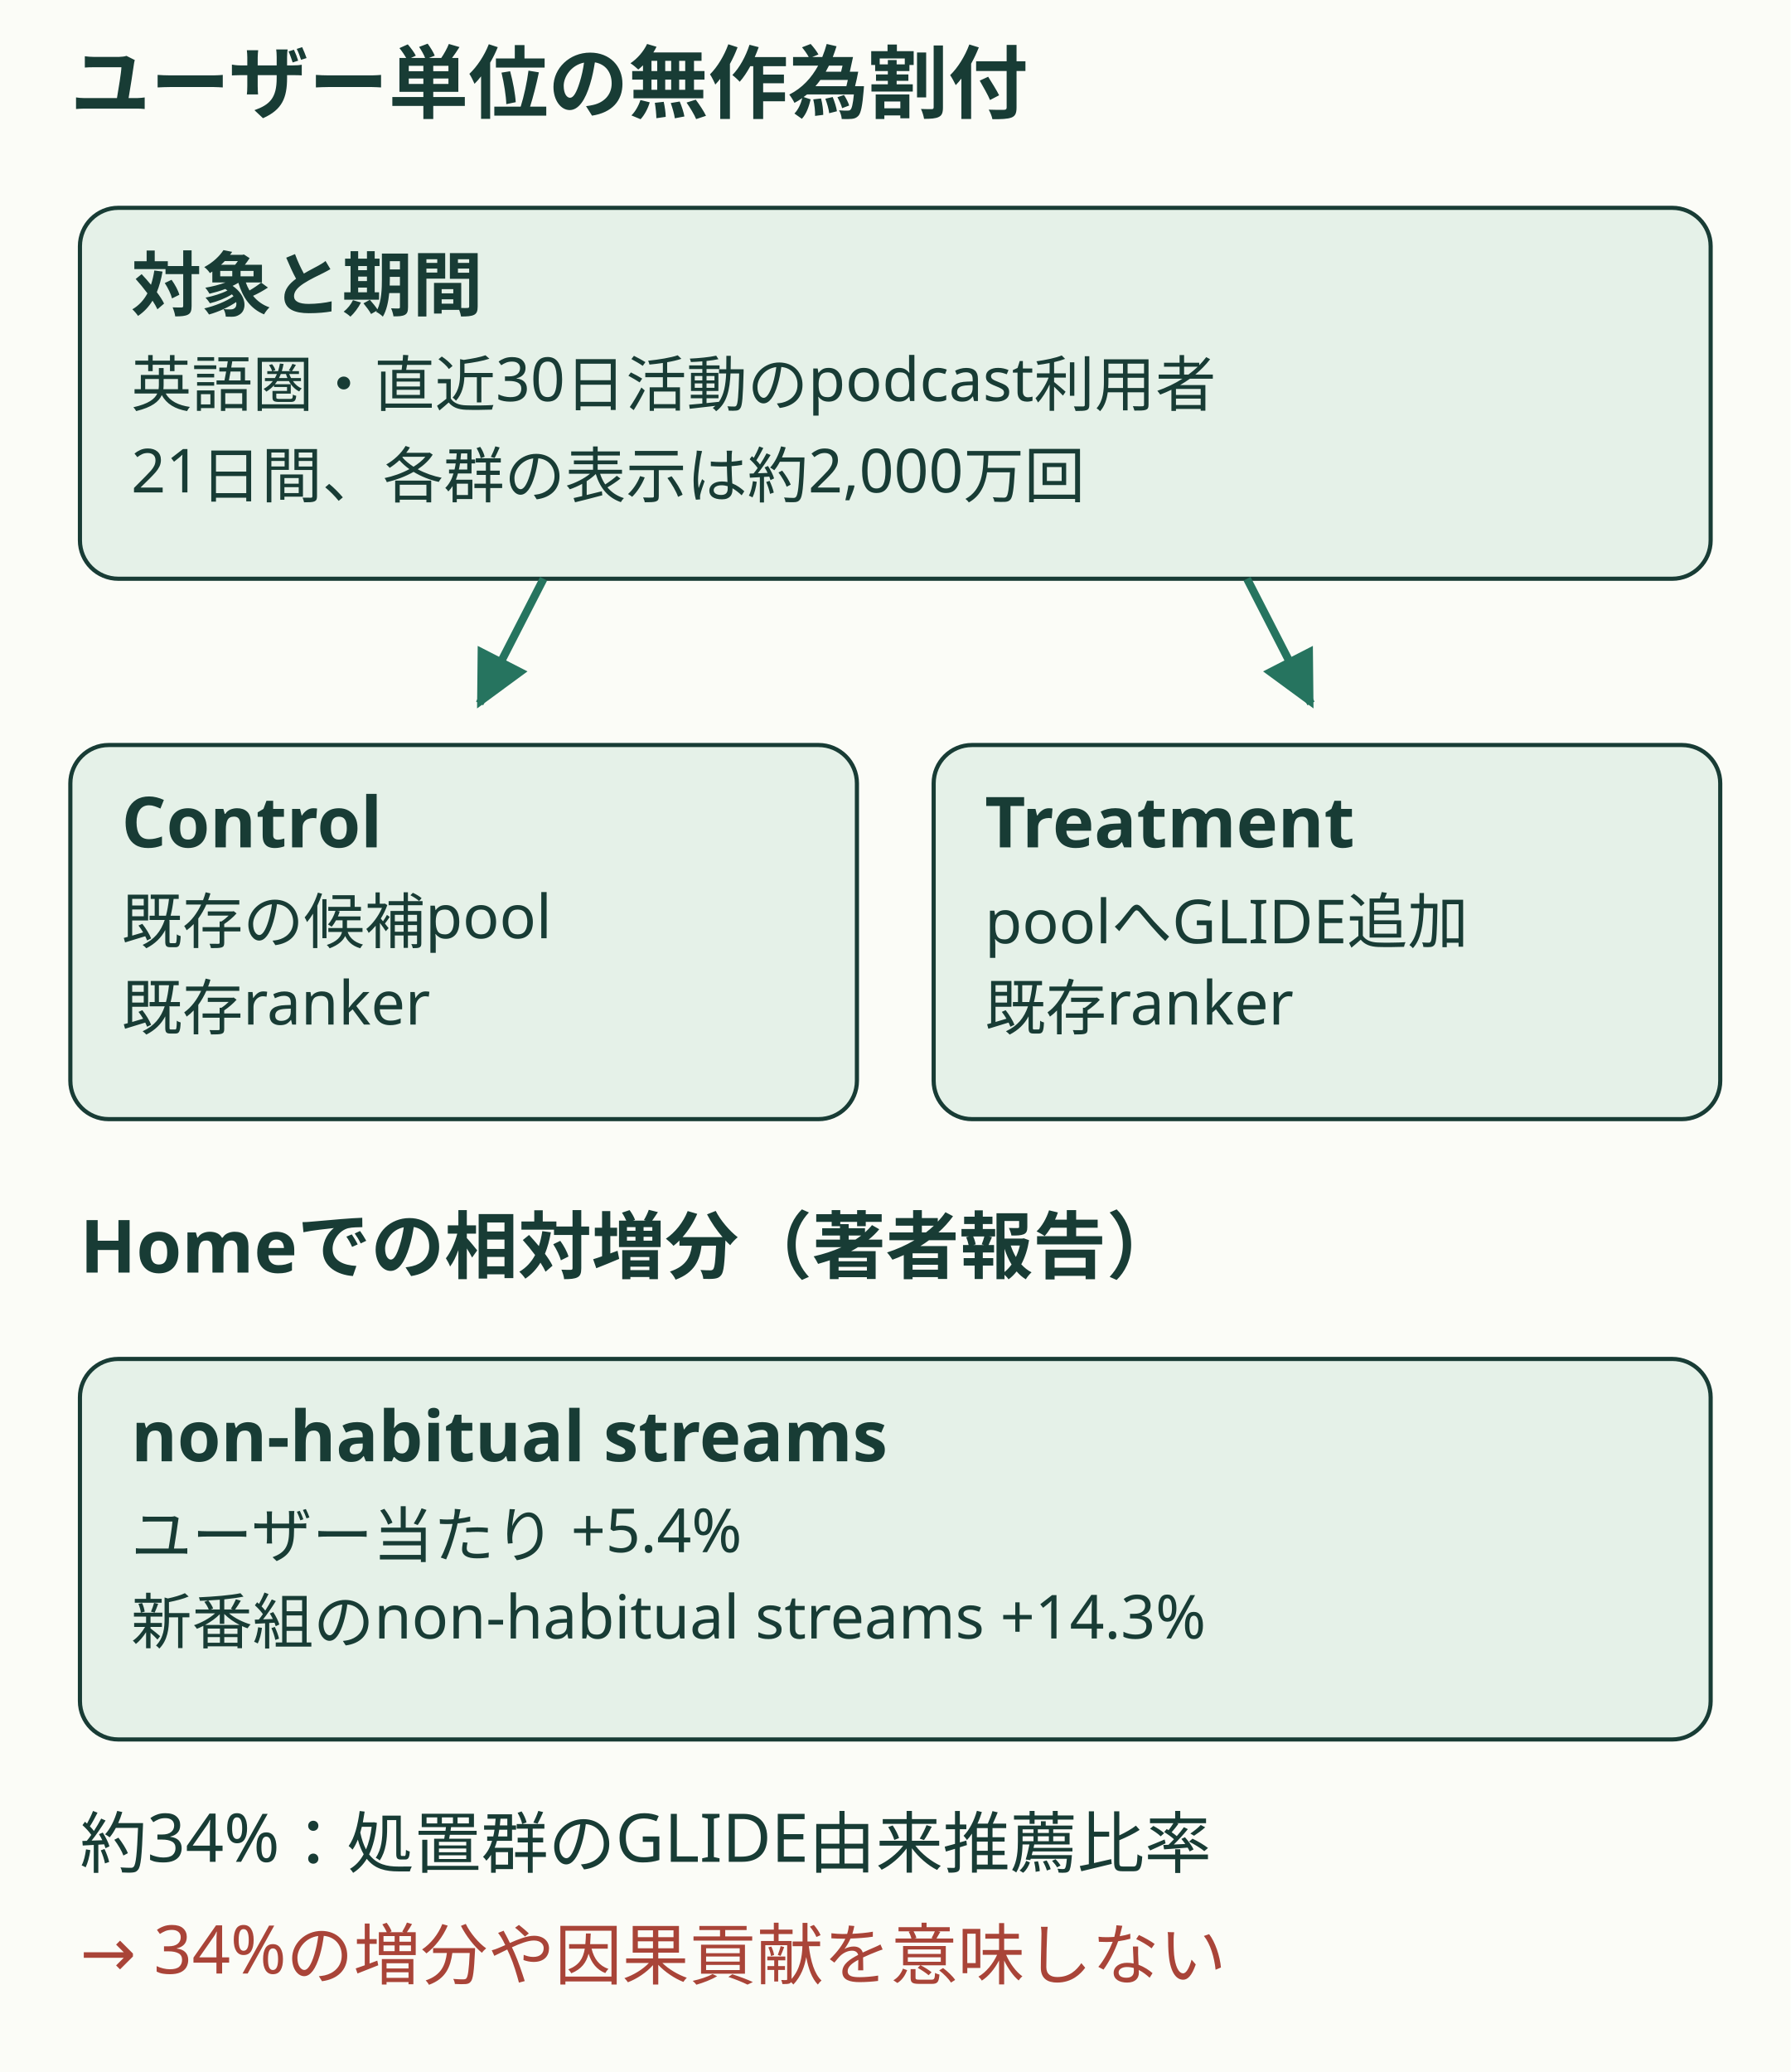
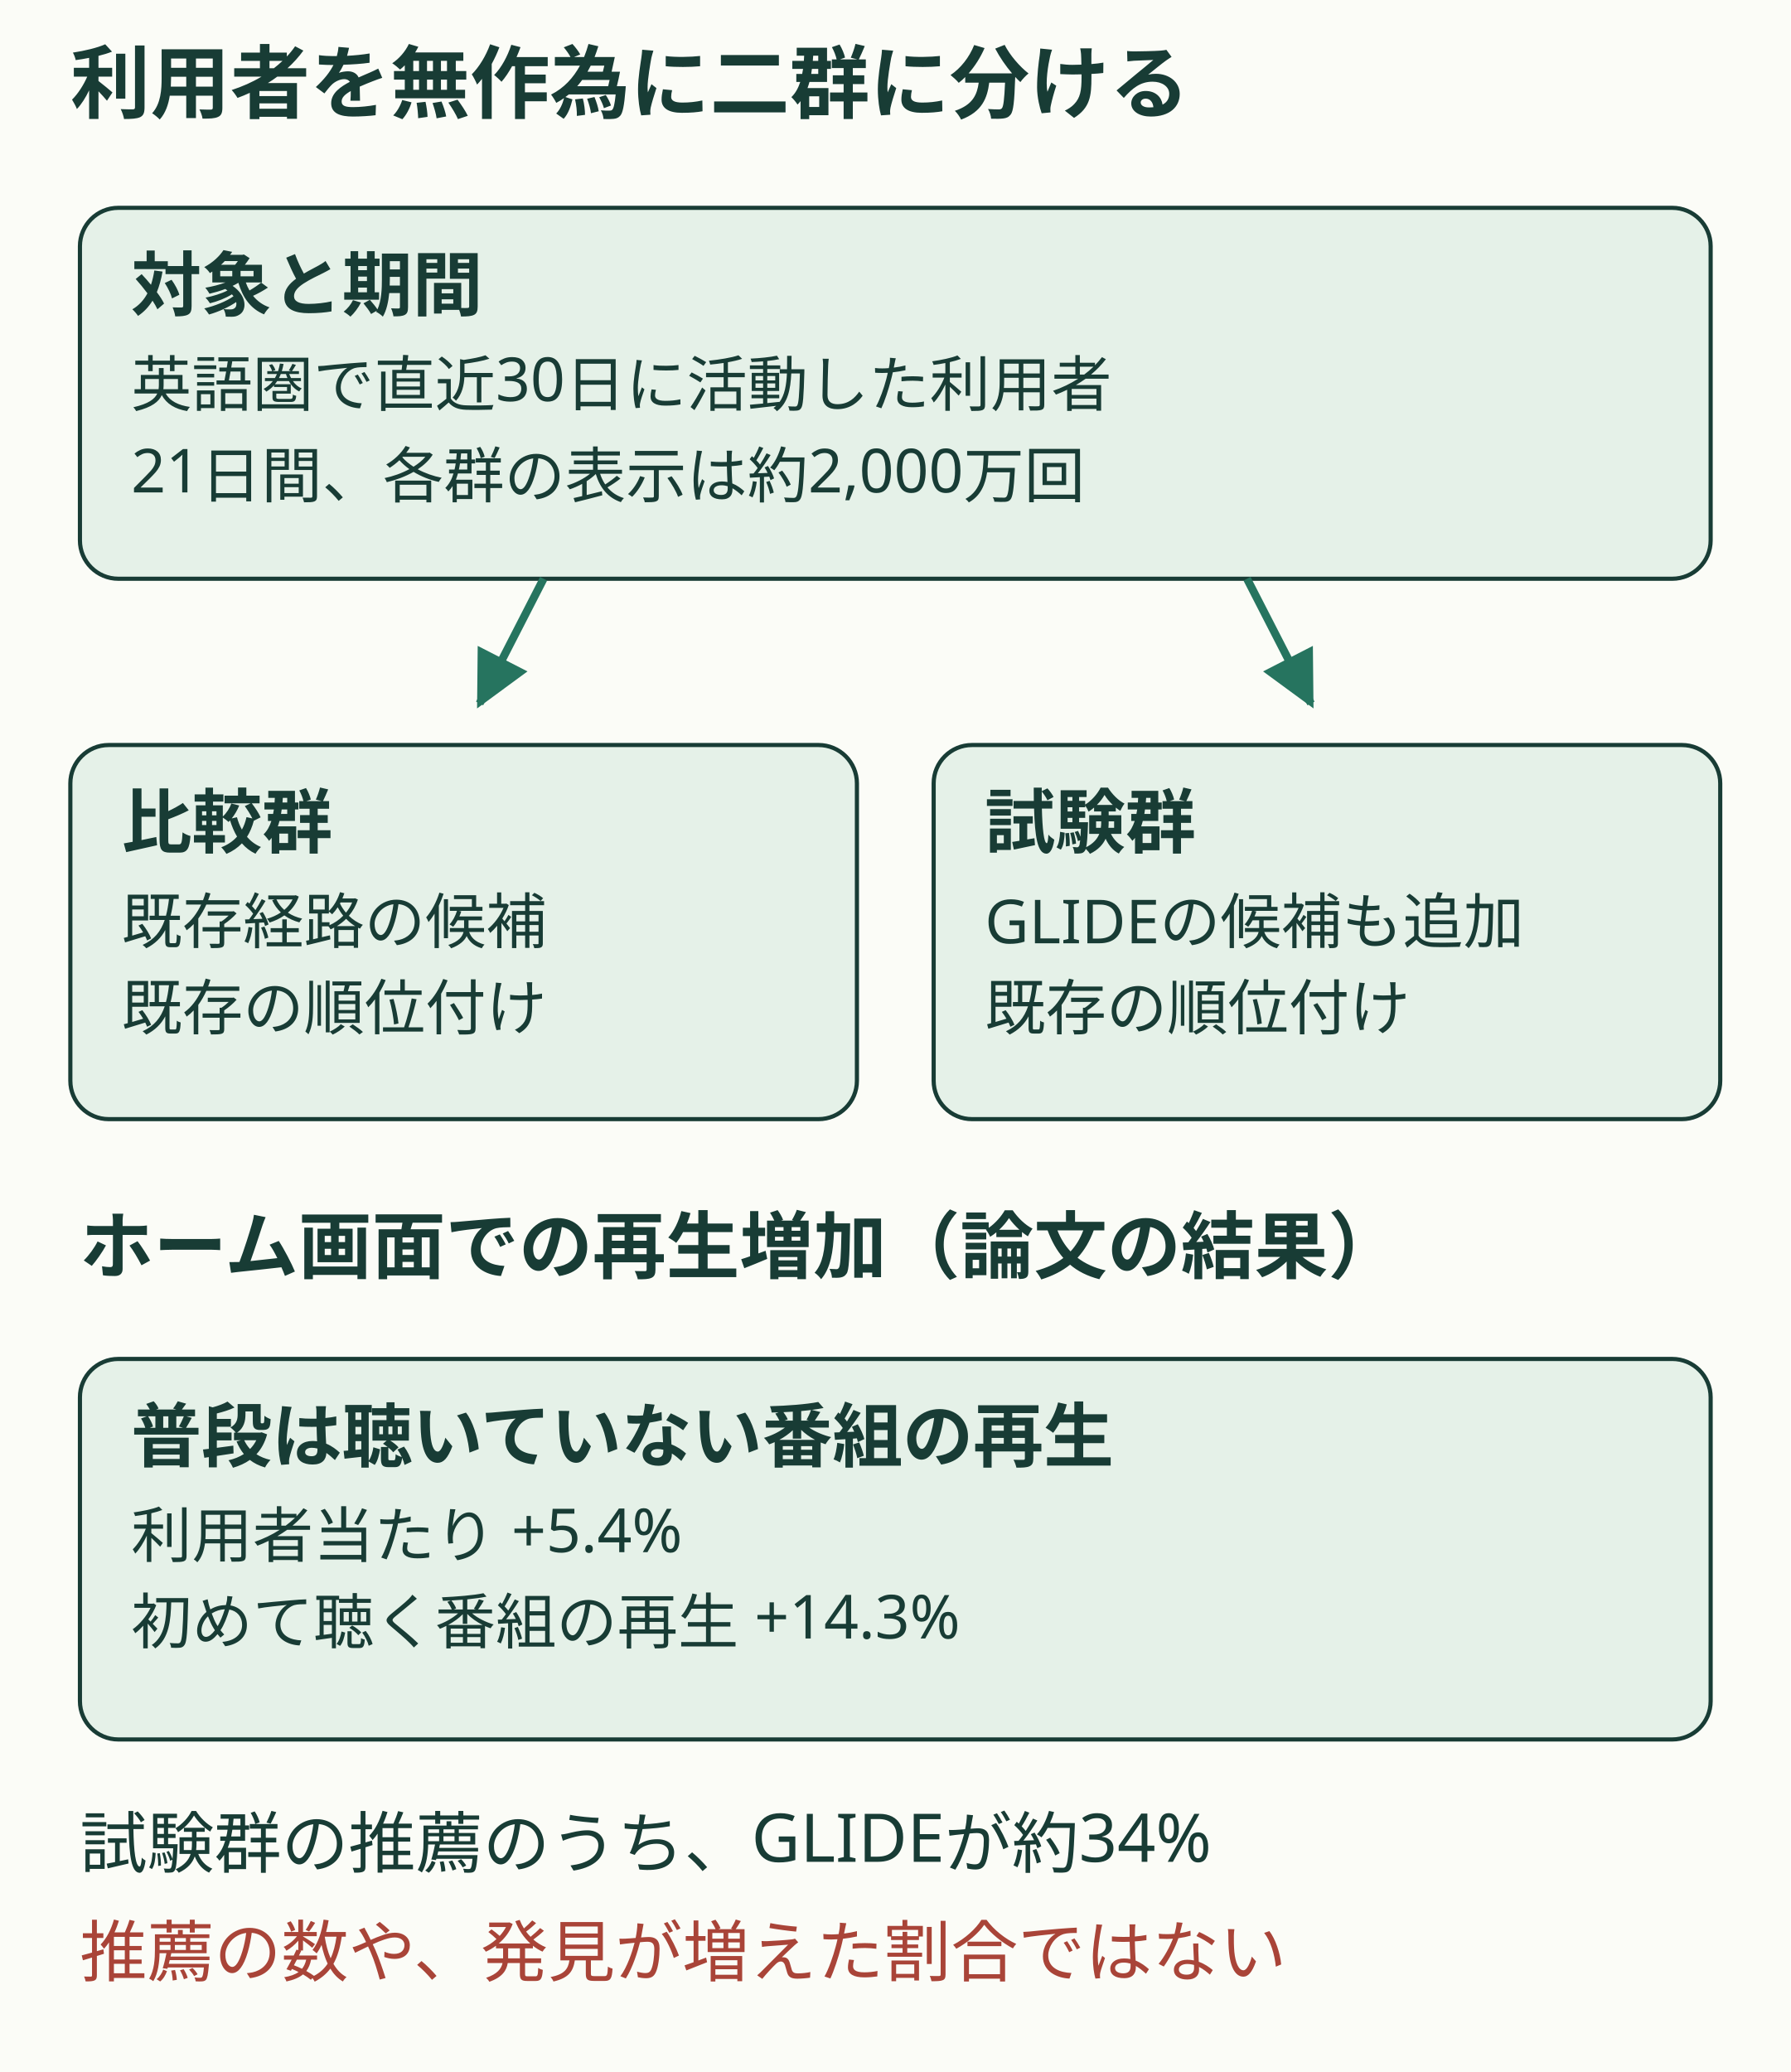
<svg xmlns="http://www.w3.org/2000/svg" viewBox="0 0 560 648" role="img" aria-labelledby="title desc">
  <defs>
    <marker id="arr" viewBox="0 0 10 10" refX="9" refY="5" markerWidth="7" markerHeight="7" orient="auto-start-reverse">
      <path d="M0 0 L10 5 L0 10 Z" fill="#26745f" />
    </marker>
  </defs>
  <rect width="560" height="648" fill="#fbfcf7" />
  <g font-family="sans-serif">
-     <text x="22" y="35" font-size="25" fill="#183c35" font-weight="bold">ユーザー単位の無作為割付</text>
+     <text x="22" y="35" font-size="25" fill="#183c35" font-weight="bold">利用者を無作為に二群に分ける</text>
    <rect x="25" y="65" width="510" height="116" rx="12" fill="#e5f1e8" stroke="#183c35" stroke-width="1.3" />
    <text x="41" y="97" font-size="22" fill="#183c35" font-weight="bold">対象と期間</text>
-     <text x="41" y="127" font-size="19" fill="#183c35" font-weight="normal">英語圏・直近30日活動のpodcast利用者</text>
+     <text x="41" y="127" font-size="19" fill="#183c35" font-weight="normal">英語圏で直近30日に活動した利用者</text>
    <text x="41" y="154" font-size="19" fill="#183c35" font-weight="normal">21日間、各群の表示は約2,000万回</text>
    <path d="M170,181 L150,220" stroke="#26745f" stroke-width="2.5" fill="none" marker-end="url(#arr)" />
    <path d="M390,181 L410,220" stroke="#26745f" stroke-width="2.5" fill="none" marker-end="url(#arr)" />
    <rect x="22" y="233" width="246" height="117" rx="12" fill="#e5f1e8" stroke="#183c35" stroke-width="1.3" />
-     <text x="38" y="265" font-size="22" fill="#183c35" font-weight="bold">Control</text>
-     <text x="38" y="295" font-size="19" fill="#183c35" font-weight="normal">既存の候補pool</text>
-     <text x="38" y="322" font-size="19" fill="#183c35" font-weight="normal">既存ranker</text>
+     <text x="38" y="265" font-size="22" fill="#183c35" font-weight="bold">比較群</text>
+     <text x="38" y="295" font-size="19" fill="#183c35" font-weight="normal">既存経路の候補</text>
+     <text x="38" y="322" font-size="19" fill="#183c35" font-weight="normal">既存の順位付け</text>
    <rect x="292" y="233" width="246" height="117" rx="12" fill="#e5f1e8" stroke="#183c35" stroke-width="1.3" />
-     <text x="308" y="265" font-size="22" fill="#183c35" font-weight="bold">Treatment</text>
-     <text x="308" y="295" font-size="19" fill="#183c35" font-weight="normal">poolへGLIDE追加</text>
-     <text x="308" y="322" font-size="19" fill="#183c35" font-weight="normal">既存ranker</text>
-     <text x="25" y="398" font-size="23" fill="#183c35" font-weight="bold">Homeでの相対増分（著者報告）</text>
+     <text x="308" y="265" font-size="22" fill="#183c35" font-weight="bold">試験群</text>
+     <text x="308" y="295" font-size="19" fill="#183c35" font-weight="normal">GLIDEの候補も追加</text>
+     <text x="308" y="322" font-size="19" fill="#183c35" font-weight="normal">既存の順位付け</text>
+     <text x="25" y="398" font-size="23" fill="#183c35" font-weight="bold">ホーム画面での再生増加（論文の結果）</text>
    <rect x="25" y="425" width="510" height="119" rx="12" fill="#e5f1e8" stroke="#183c35" stroke-width="1.3" />
-     <text x="41" y="457" font-size="22" fill="#183c35" font-weight="bold">non-habitual streams</text>
-     <text x="41" y="487" font-size="19" fill="#183c35" font-weight="normal">ユーザー当たり +5.4%</text>
-     <text x="41" y="514" font-size="19" fill="#183c35" font-weight="normal">新番組のnon-habitual streams +14.3%</text>
-     <text x="25" y="584" font-size="21" fill="#183c35" font-weight="normal">約34%：処置群のGLIDE由来推薦比率</text>
-     <text x="25" y="618" font-size="21" fill="#a94438" font-weight="normal">→ 34%の増分や因果貢献を意味しない</text>
+     <text x="41" y="457" font-size="22" fill="#183c35" font-weight="bold">普段は聴いていない番組の再生</text>
+     <text x="41" y="487" font-size="19" fill="#183c35" font-weight="normal">利用者当たり +5.4%</text>
+     <text x="41" y="514" font-size="19" fill="#183c35" font-weight="normal">初めて聴く番組の再生 +14.3%</text>
+     <text x="25" y="584" font-size="21" fill="#183c35" font-weight="normal">試験群の推薦のうち、GLIDEが約34%</text>
+     <text x="25" y="618" font-size="21" fill="#a94438" font-weight="normal">推薦の数や、発見が増えた割合ではない</text>
  </g>
</svg>
